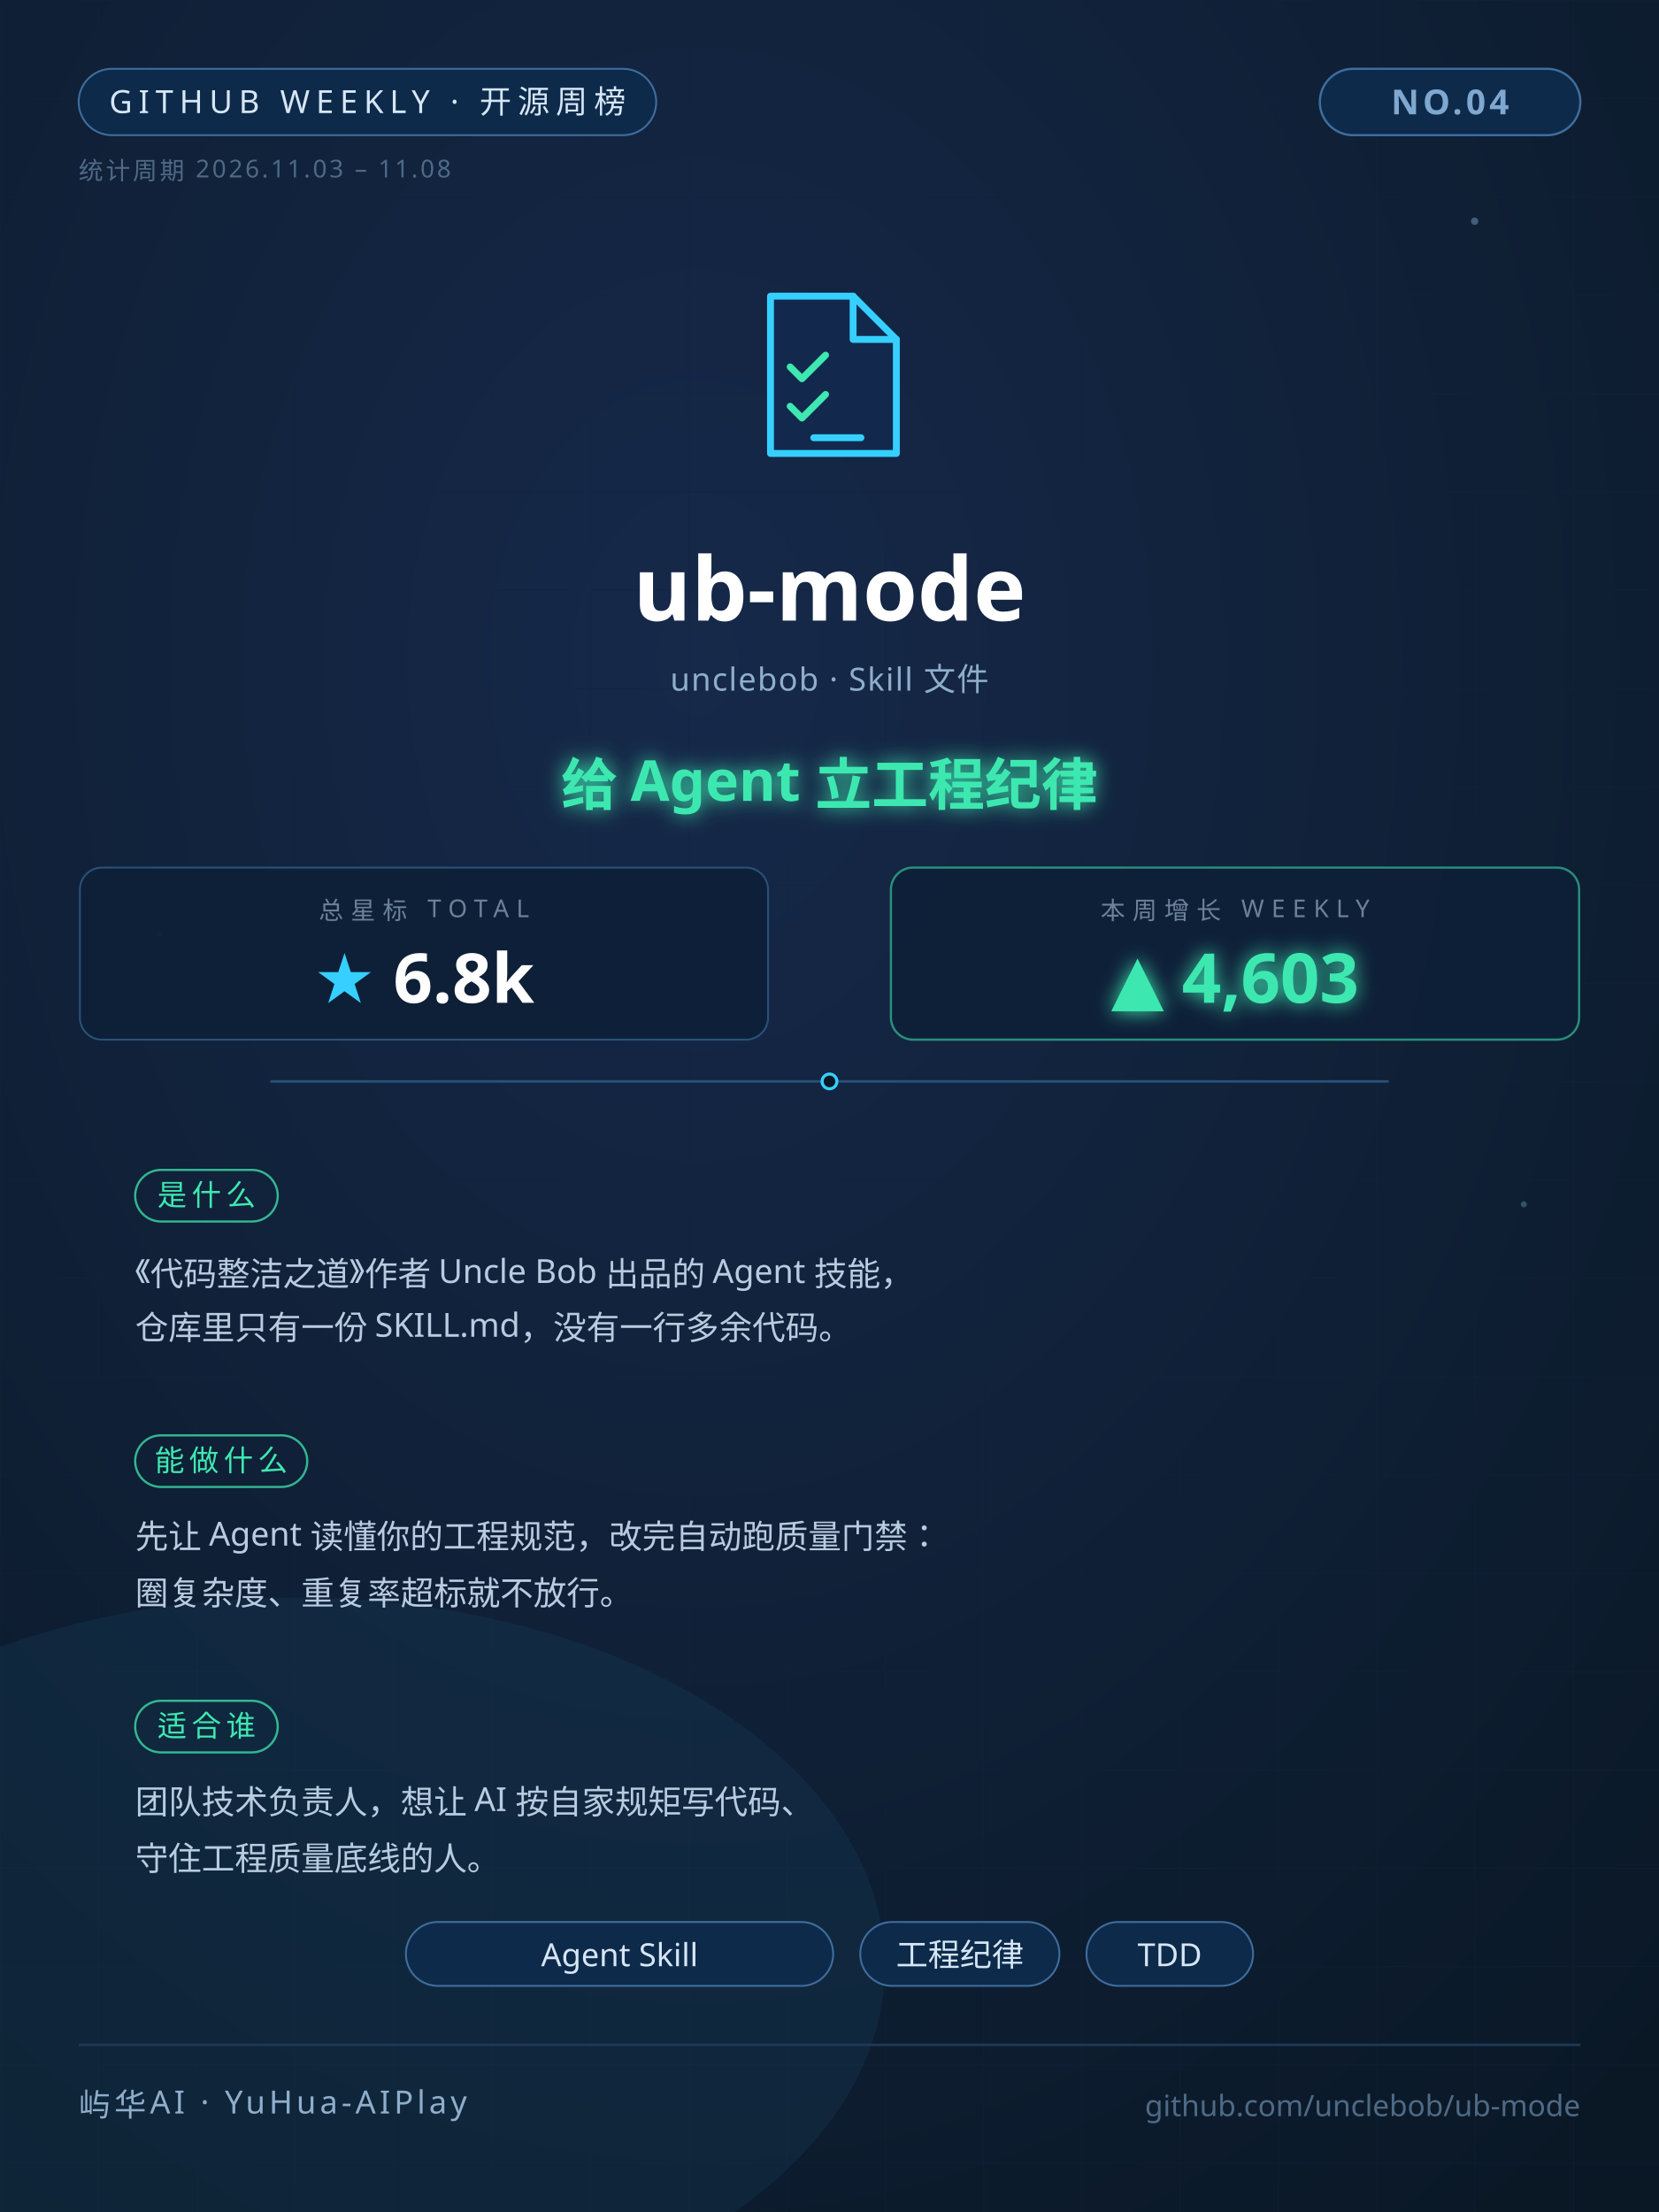
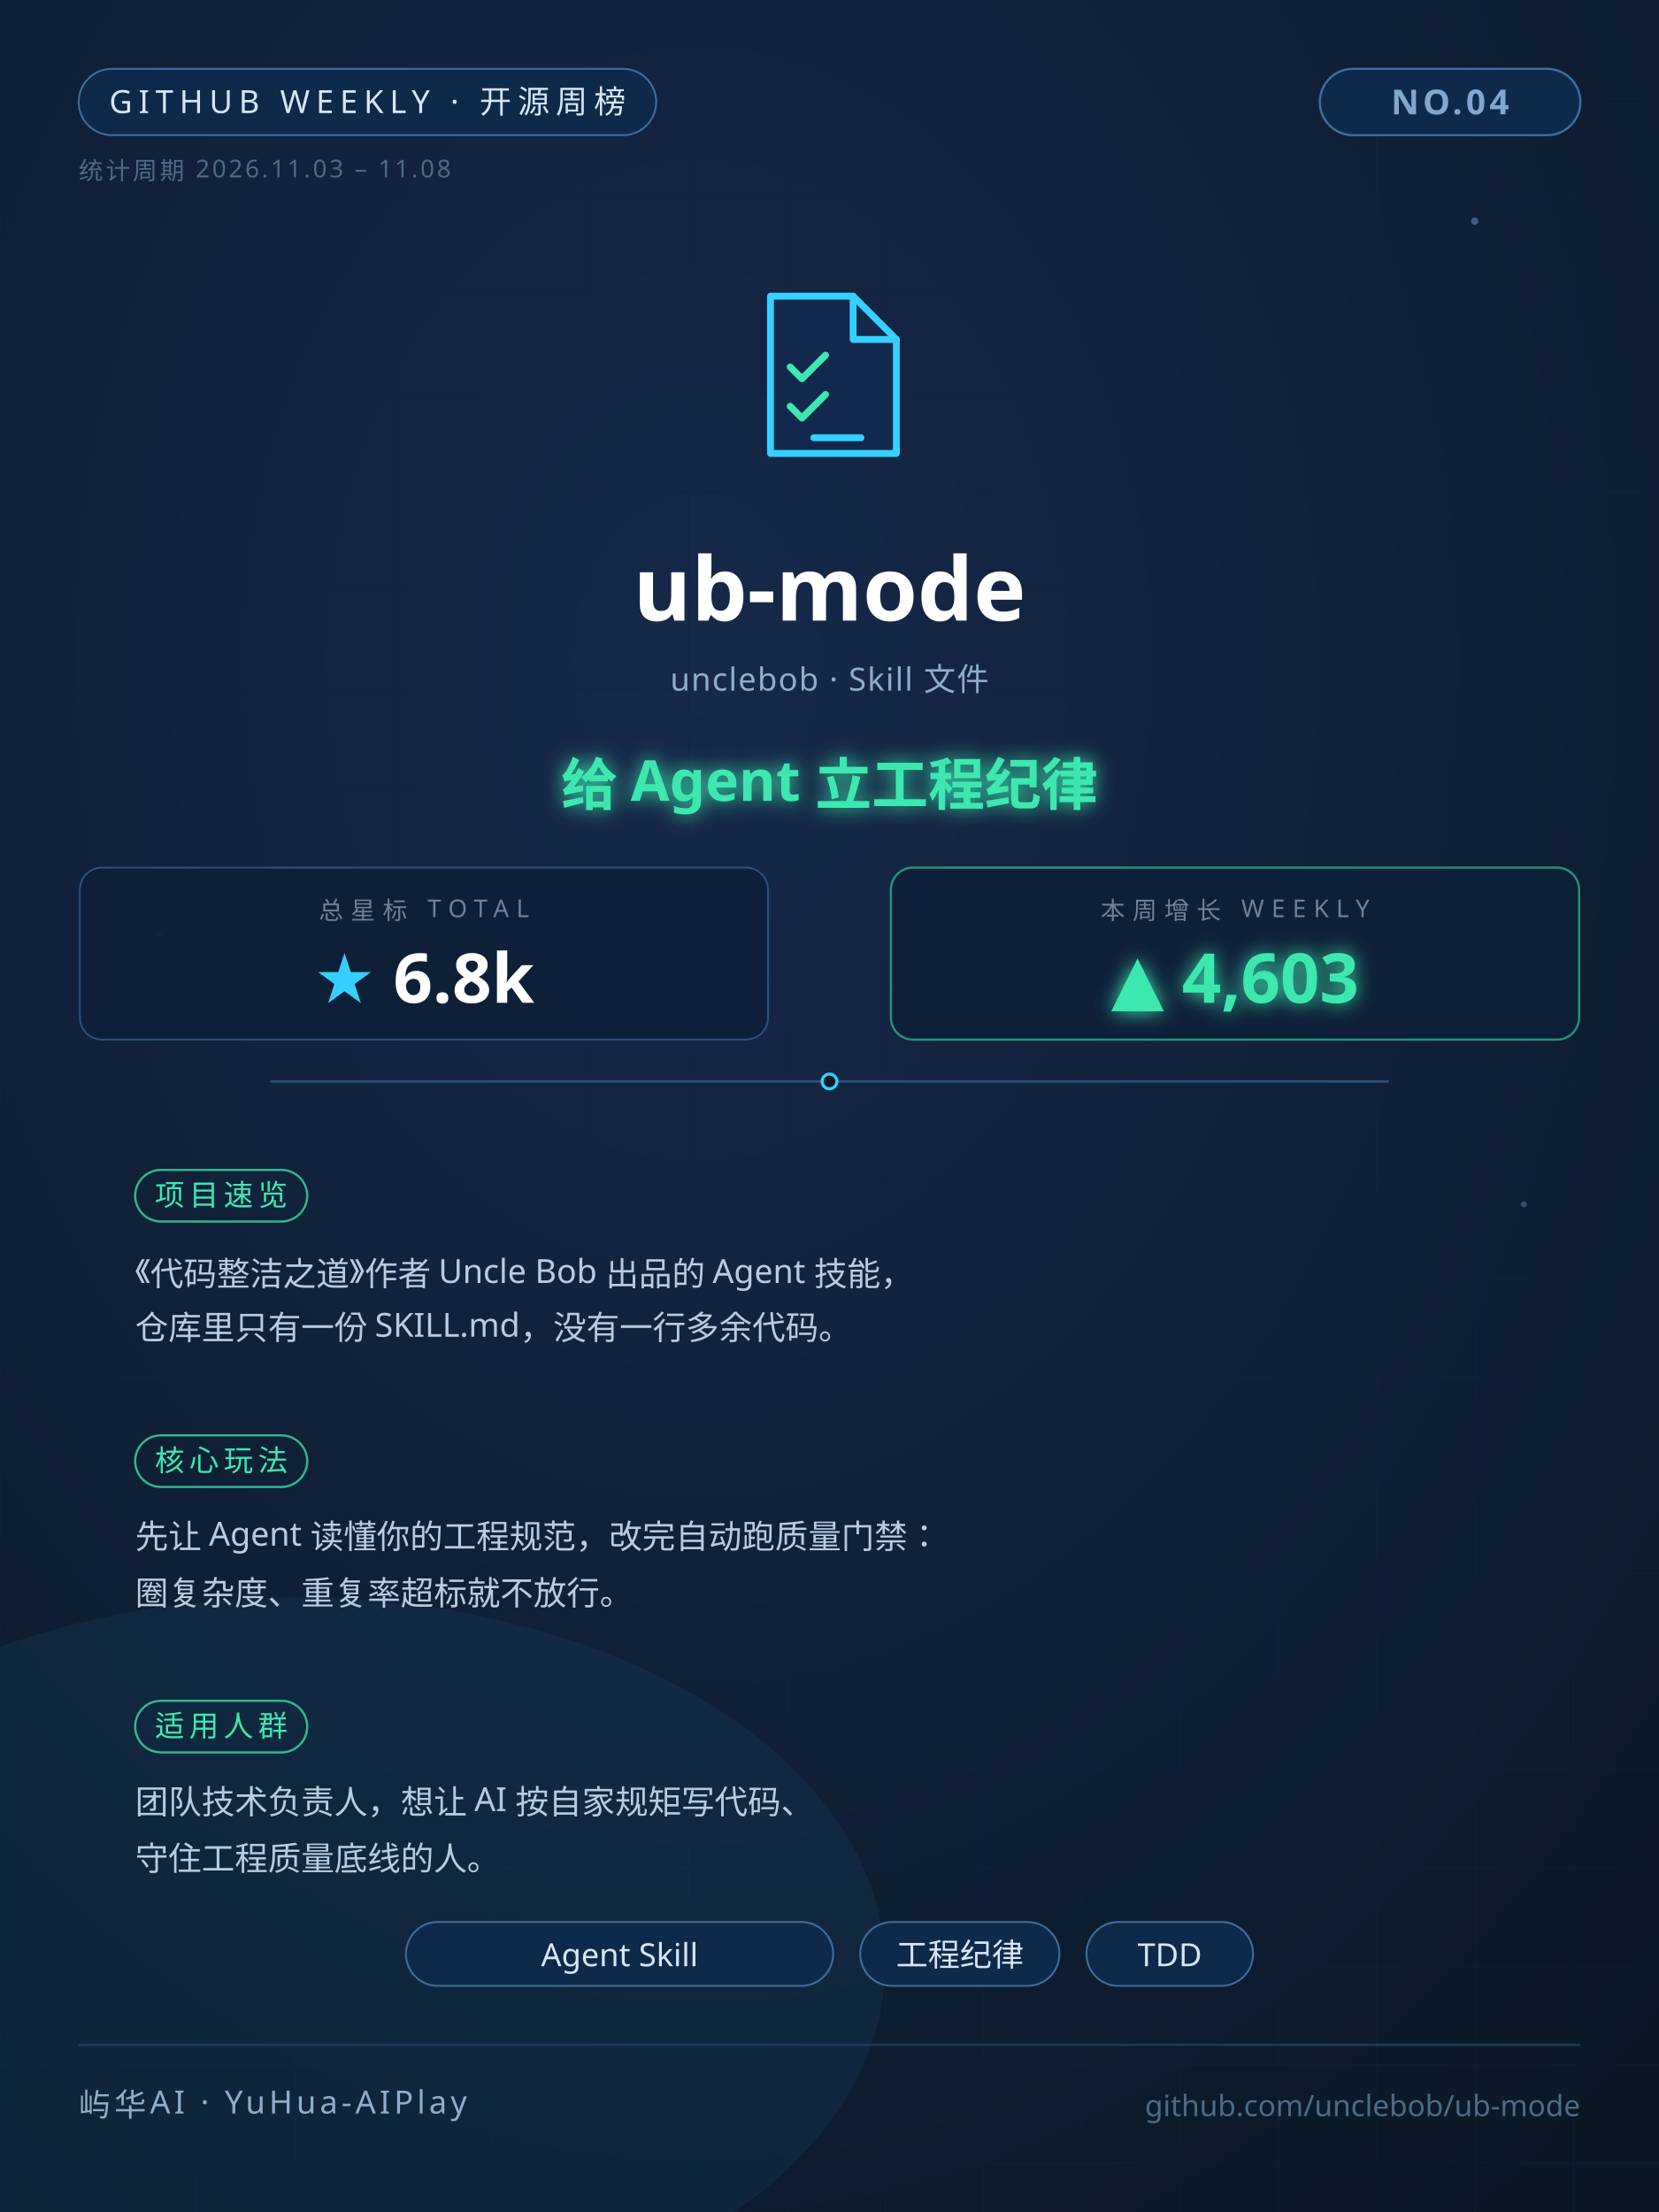
<svg xmlns="http://www.w3.org/2000/svg" viewBox="0 0 1350 1800" font-family="'PingFang SC','Hiragino Sans GB',sans-serif">
  <defs>
    <radialGradient id="bgGlow" cx="42%" cy="30%" r="85%">
      <stop offset="0%" stop-color="#16294A" />
      <stop offset="100%" stop-color="#0A1826" />
    </radialGradient>
    <filter id="glowGreen" x="-60%" y="-60%" width="220%" height="220%">
      <feDropShadow dx="0" dy="0" stdDeviation="8" flood-color="#3EE8B0" />
    </filter>
    <pattern id="grid" width="80" height="80" patternUnits="userSpaceOnUse">
      <path d="M80 0H0V80" fill="none" stroke="#132440" stroke-opacity="0.35" stroke-width="1.5" />
    </pattern>
    <g id="ic-skillfile" fill="none" stroke="#35D0FF" stroke-width="3.5" stroke-linejoin="round" stroke-linecap="round">
      <path d="M-30 -40 H12 L34 -18 V40 H-30 Z" fill="#12294D" />
      <path d="M12 -40 V-18 H34" />
      <path d="M-20 -4 L-14 2 L-2 -10" stroke="#3EE8B0" />
      <path d="M-20 16 L-14 22 L-2 10" stroke="#3EE8B0" />
      <line x1="-8" y1="32" x2="16" y2="32" />
    </g>
  </defs>
  <rect width="1350" height="1800" fill="url(#bgGlow)" />
  <rect width="1350" height="1800" fill="url(#grid)" />
  <ellipse cx="240" cy="1600" rx="480" ry="300" fill="#14405E" opacity="0.28" />
  <circle cx="1200" cy="180" r="3" fill="#7FA8D0" opacity="0.45" />
  <circle cx="130" cy="760" r="2.5" fill="#7FA8D0" opacity="0.3" />
  <circle cx="1240" cy="980" r="2.5" fill="#7FA8D0" opacity="0.35" />
  <rect x="64" y="56" width="470" height="54" rx="27" fill="#0E2A4A" stroke="#3E6E9E" stroke-width="1.5" />
  <text x="299" y="92" text-anchor="middle" font-size="26" letter-spacing="5" fill="#D6E6F5">GITHUB WEEKLY · 开源周榜</text>
  <text x="64" y="146" font-size="20" letter-spacing="2" fill="#4E6A85">统计周期 2026.11.03 – 11.08</text>
  <rect x="1074" y="56" width="212" height="54" rx="27" fill="#0E2A4A" stroke="#3E6E9E" stroke-width="1.8" />
  <text x="1180" y="93" text-anchor="middle" font-size="28" font-weight="800" letter-spacing="3" fill="#7FA8D0">NO.04</text>
  <use href="#ic-skillfile" transform="translate(675 305) scale(1.6)" />
  <text x="675" y="505" text-anchor="middle" font-size="72" font-weight="800" fill="#FFFFFF">ub-mode</text>
  <text x="675" y="562" text-anchor="middle" font-size="26" letter-spacing="1" fill="#8FAECB">unclebob · Skill 文件</text>
  <text x="675" y="655" text-anchor="middle" font-size="46" font-weight="700" fill="#3EE8B0" filter="url(#glowGreen)">给 Agent 立工程纪律</text>
  <rect x="65" y="706" width="560" height="140" rx="18" fill="#0E2038" fill-opacity="0.9" stroke="#29527A" stroke-width="1.5" />
  <text x="345" y="748" text-anchor="middle" font-size="20" letter-spacing="6" fill="#6B8299">总星标 TOTAL</text>
  <text x="345" y="816" text-anchor="middle" font-size="56" font-weight="800" fill="#FFFFFF">
    <tspan fill="#35D0FF">★</tspan> 6.8k</text>
  <rect x="725" y="706" width="560" height="140" rx="18" fill="#0E2038" fill-opacity="0.9" stroke="#3EE8B0" stroke-opacity="0.55" stroke-width="1.8" />
  <text x="1005" y="748" text-anchor="middle" font-size="20" letter-spacing="6" fill="#6B8299">本周增长 WEEKLY</text>
  <text x="1005" y="816" text-anchor="middle" font-size="56" font-weight="800" fill="#3EE8B0" filter="url(#glowGreen)">▲ 4,603</text>
  <line x1="220" y1="880" x2="1130" y2="880" stroke="#29527A" stroke-width="2" />
  <circle cx="675" cy="880" r="6" fill="#0A1826" stroke="#35D0FF" stroke-width="2.5" />
-   <rect x="110" y="952" width="116" height="42" rx="21" fill="none" stroke="#3EE8B0" stroke-opacity="0.75" stroke-width="1.8" />
-   <text x="168" y="981" text-anchor="middle" font-size="24" letter-spacing="4" fill="#3EE8B0">是什么</text>
+   <rect x="110" y="952" width="140" height="42" rx="21" fill="none" stroke="#3EE8B0" stroke-opacity="0.75" stroke-width="1.8" />
+   <text x="180" y="981" text-anchor="middle" font-size="24" letter-spacing="4" fill="#3EE8B0">项目速览</text>
  <text x="110" y="1044" font-size="27" fill="#B8CCDF">《代码整洁之道》作者 Uncle Bob 出品的 Agent 技能，</text>
  <text x="110" y="1090" font-size="27" fill="#B8CCDF">仓库里只有一份 SKILL.md，没有一行多余代码。</text>
  <rect x="110" y="1168" width="140" height="42" rx="21" fill="none" stroke="#3EE8B0" stroke-opacity="0.75" stroke-width="1.8" />
-   <text x="180" y="1197" text-anchor="middle" font-size="24" letter-spacing="4" fill="#3EE8B0">能做什么</text>
+   <text x="180" y="1197" text-anchor="middle" font-size="24" letter-spacing="4" fill="#3EE8B0">核心玩法</text>
  <text x="110" y="1260" font-size="27" fill="#B8CCDF">先让 Agent 读懂你的工程规范，改完自动跑质量门禁：</text>
  <text x="110" y="1306" font-size="27" fill="#B8CCDF">圈复杂度、重复率超标就不放行。</text>
-   <rect x="110" y="1384" width="116" height="42" rx="21" fill="none" stroke="#3EE8B0" stroke-opacity="0.75" stroke-width="1.8" />
-   <text x="168" y="1413" text-anchor="middle" font-size="24" letter-spacing="4" fill="#3EE8B0">适合谁</text>
+   <rect x="110" y="1384" width="140" height="42" rx="21" fill="none" stroke="#3EE8B0" stroke-opacity="0.75" stroke-width="1.8" />
+   <text x="180" y="1413" text-anchor="middle" font-size="24" letter-spacing="4" fill="#3EE8B0">适用人群</text>
  <text x="110" y="1476" font-size="27" fill="#B8CCDF">团队技术负责人，想让 AI 按自家规矩写代码、</text>
  <text x="110" y="1522" font-size="27" fill="#B8CCDF">守住工程质量底线的人。</text>
  <rect x="330.3" y="1564" width="347.7" height="52" rx="26" fill="#0E2A4A" stroke="#3E6E9E" stroke-width="1.5" />
  <text x="504.2" y="1600" text-anchor="middle" font-size="26" fill="#D6E6F5">Agent Skill</text>
  <rect x="700.0" y="1564" width="162.1" height="52" rx="26" fill="#0E2A4A" stroke="#3E6E9E" stroke-width="1.5" />
  <text x="781.1" y="1600" text-anchor="middle" font-size="26" fill="#D6E6F5">工程纪律</text>
  <rect x="884.1" y="1564" width="135.6" height="52" rx="26" fill="#0E2A4A" stroke="#3E6E9E" stroke-width="1.5" />
  <text x="951.9" y="1600" text-anchor="middle" font-size="26" fill="#D6E6F5">TDD</text>
  <line x1="64" y1="1664" x2="1286" y2="1664" stroke="#1E3A56" stroke-width="2" />
  <text x="64" y="1722" font-size="26" letter-spacing="3" fill="#8FAECB">屿华AI · YuHua-AIPlay</text>
  <text x="1286" y="1722" text-anchor="end" font-size="24" fill="#4E6A85">github.com/unclebob/ub-mode</text>
</svg>
